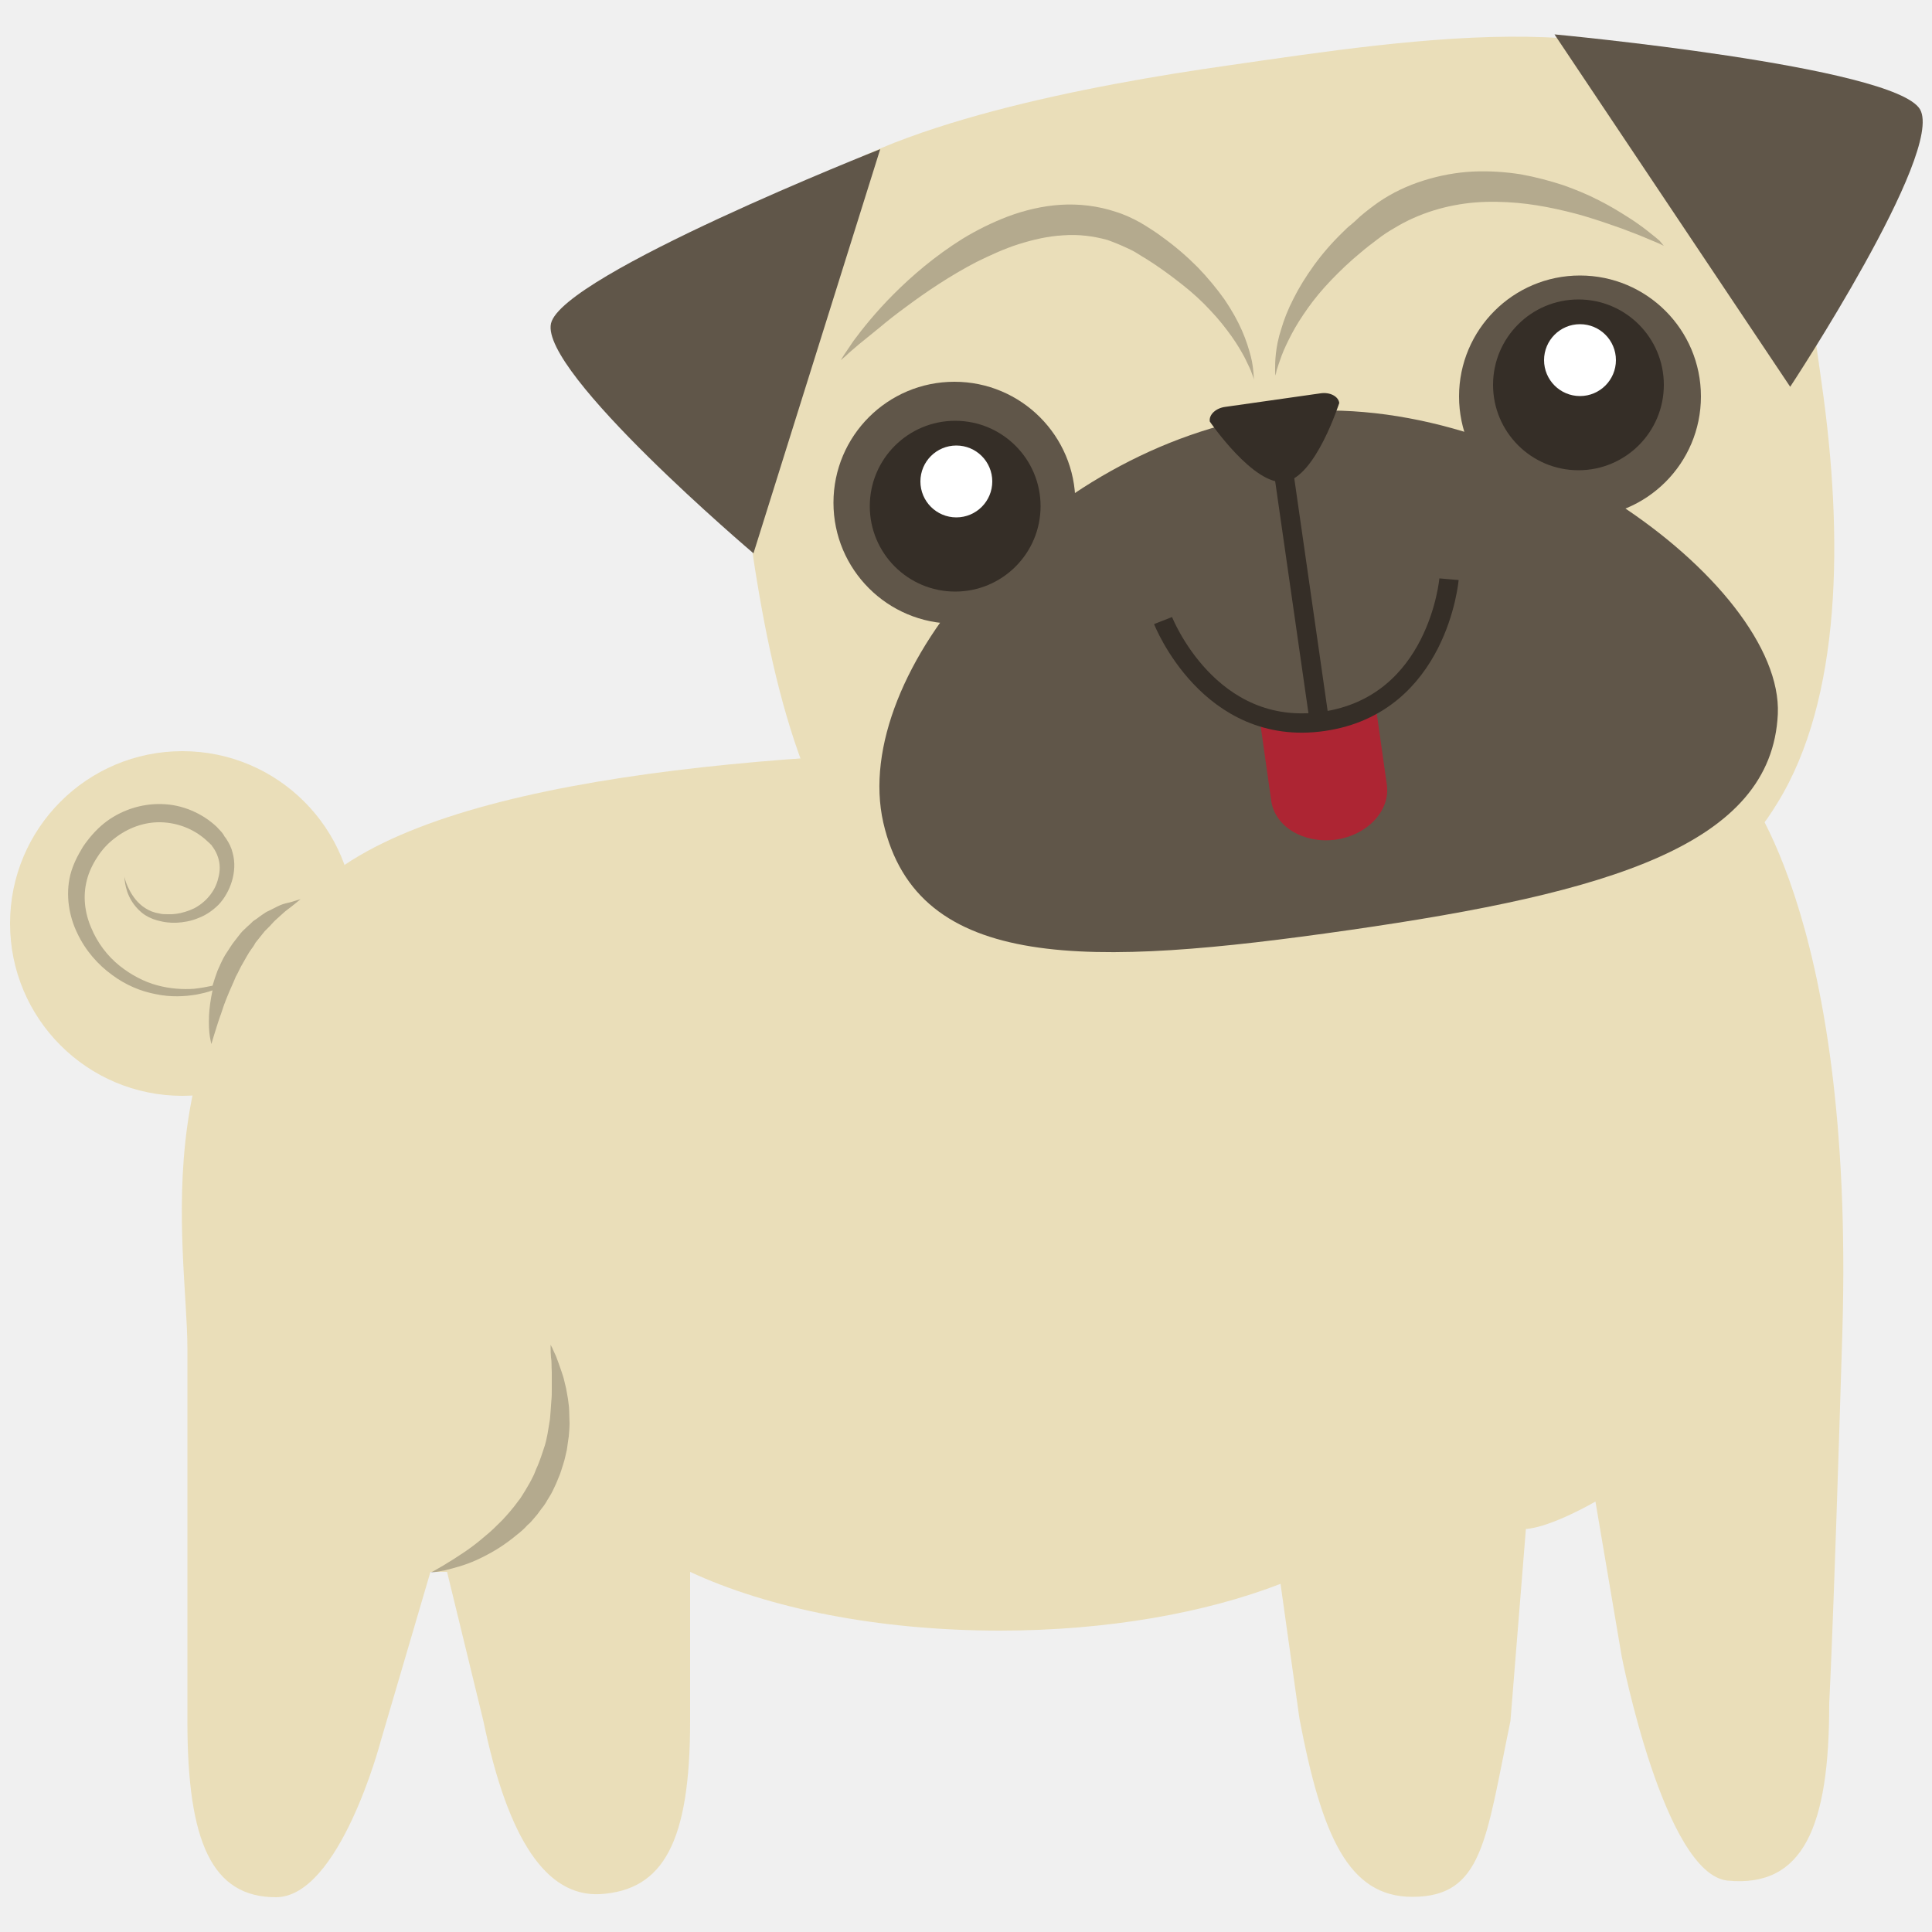
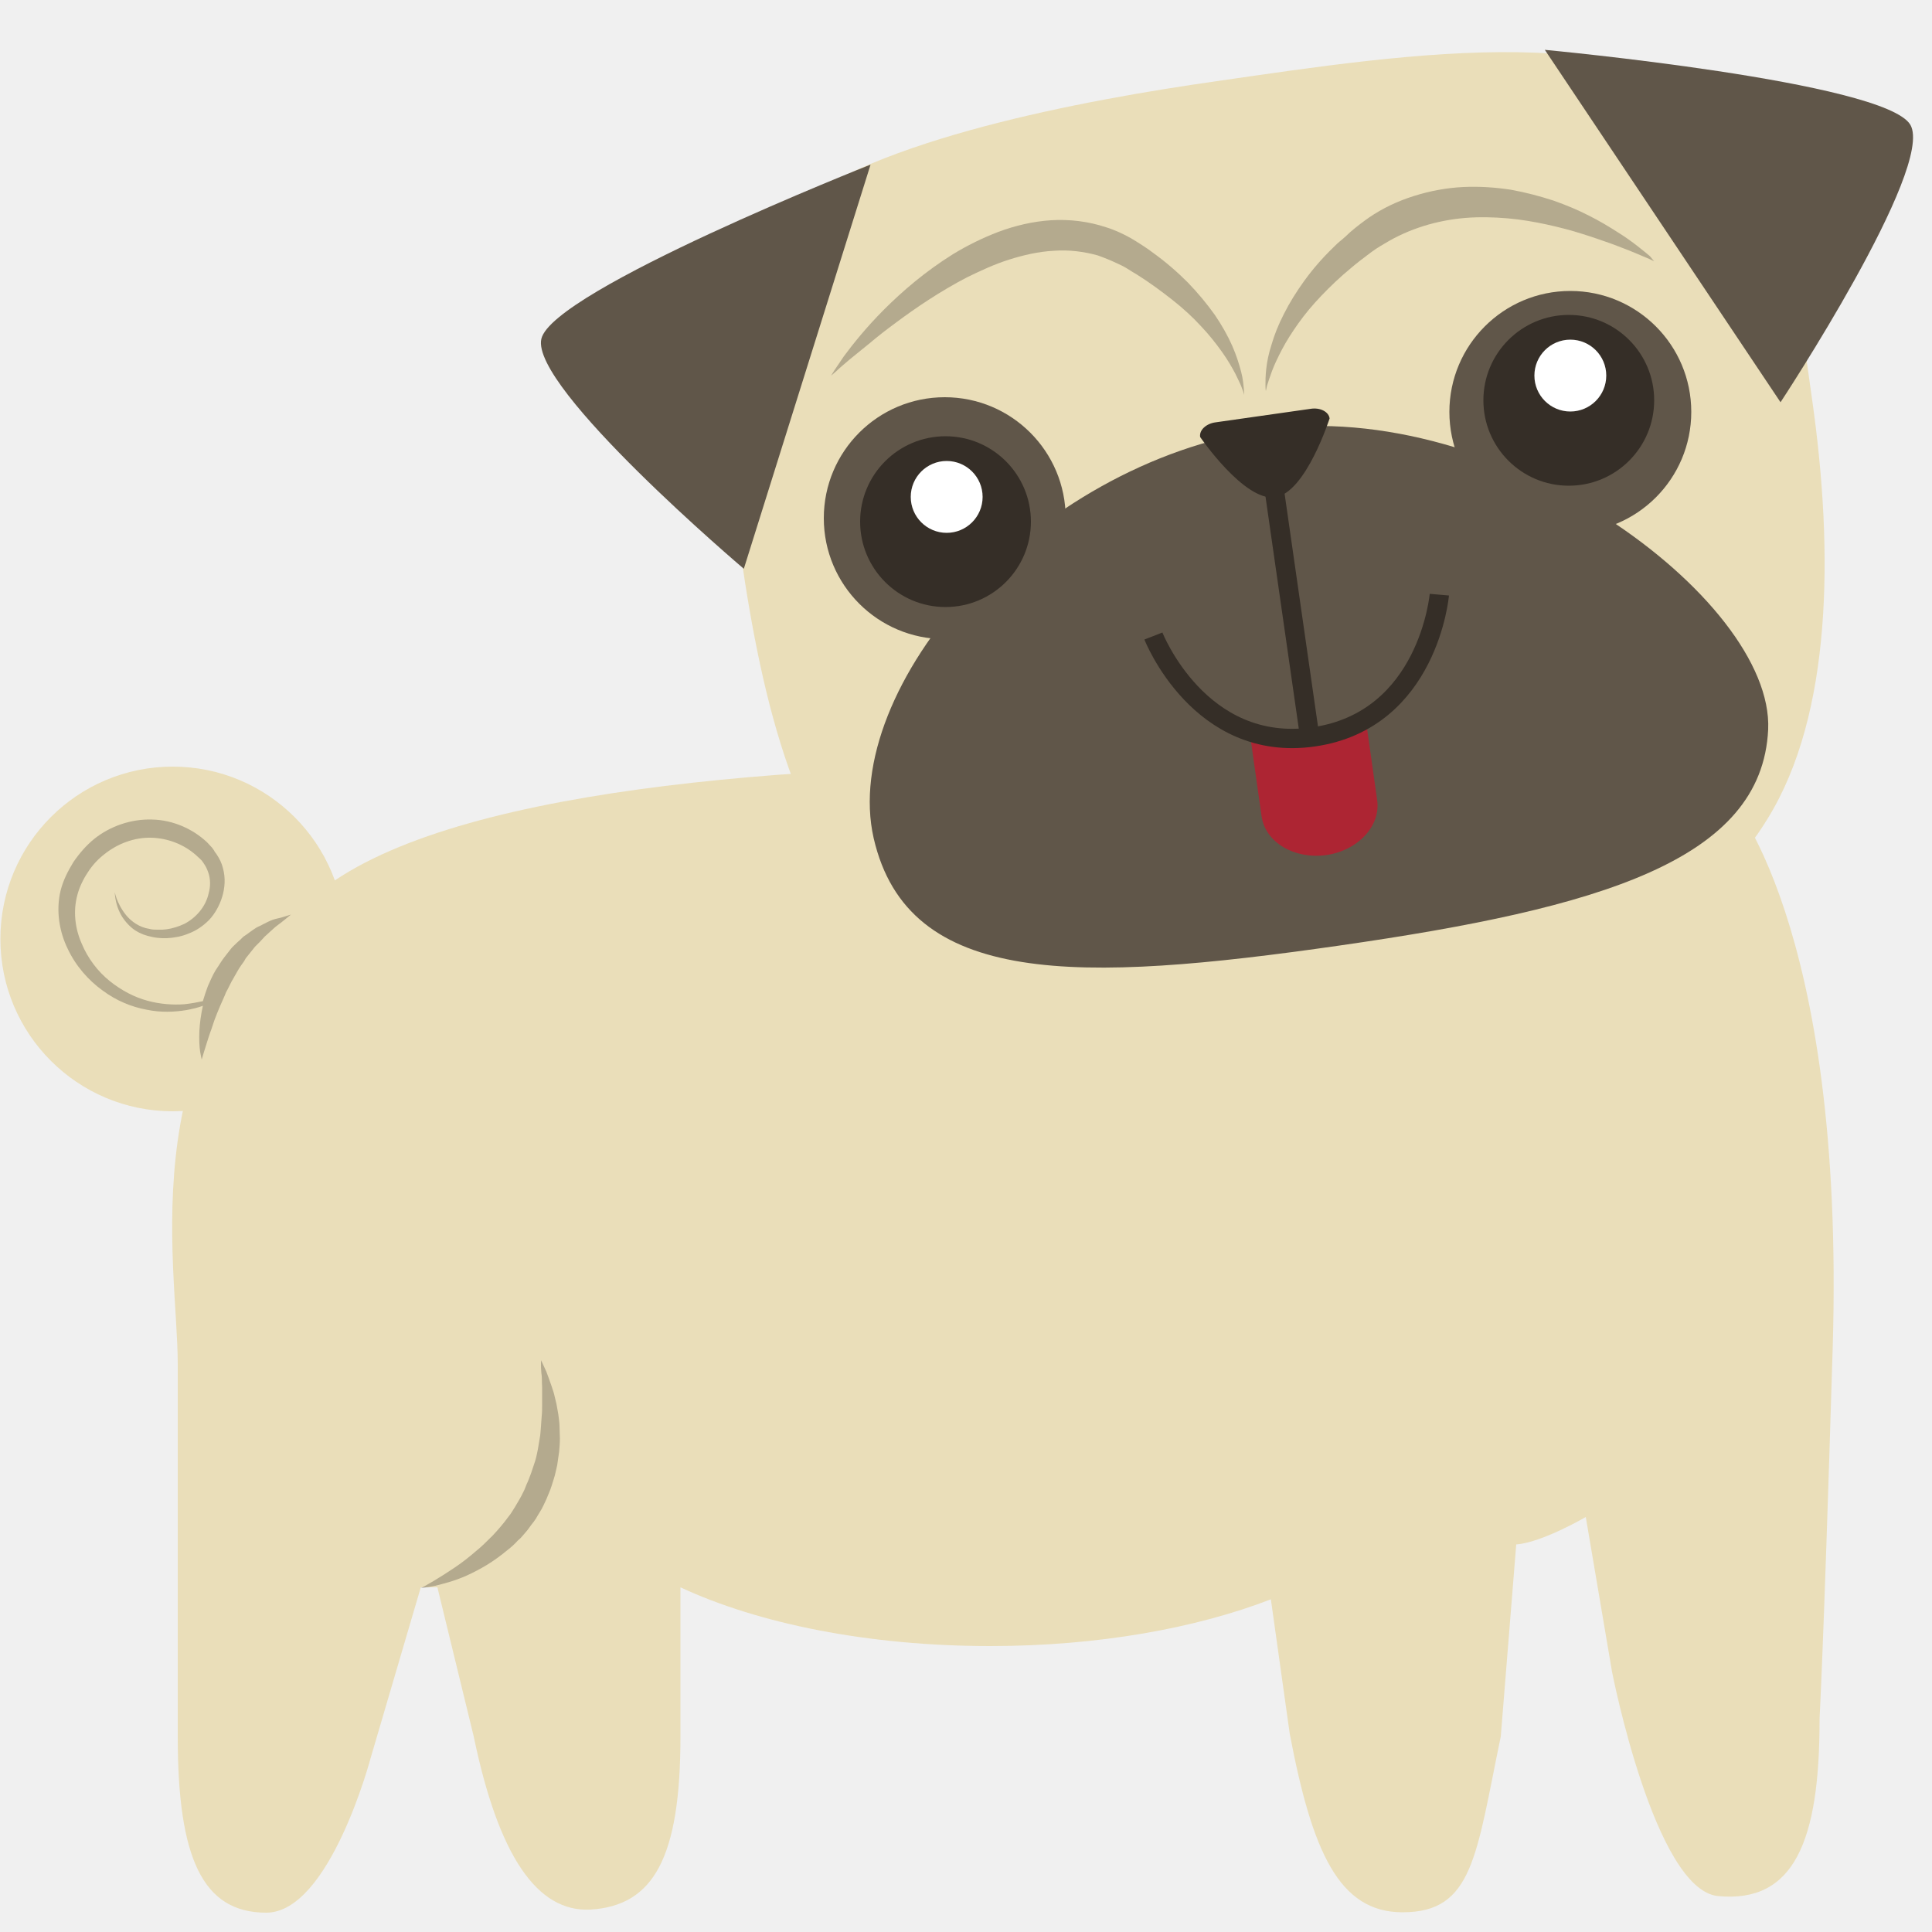
- <svg xmlns="http://www.w3.org/2000/svg" version="1.1" id="Layer_1" x="0px" y="0px" viewBox="-2.5 4 500 487" enable-background="new -2.5 4 500 487" xml:space="preserve" height="100px" width="100px">
+ <svg xmlns="http://www.w3.org/2000/svg" version="1.1" id="Layer_1" x="0px" y="0px" viewBox="0 0 500 487" enable-background="new -2.5 4 500 487" xml:space="preserve" height="100px" width="100px">
  <g id="Change1">
    <path fill="#EADEB9" d="M474.3,342.3c3.3-110.3-27.1-143-27.1-143s-289.7-28.9-362.2,23.2c-52,37.3-39,97.8-39,124l0,0V443   c0,31.3,6.4,45.5,22.9,45.5s27.1-40.3,27.1-40.3l12.9-43.9c1.4,0,2.8,0,4.3,0l9.4,38.6c6.4,30.9,16.4,45.5,30.2,44.8   c16.4-1,23.3-13.5,23.3-44.8v-38.6c20.2,9.4,48.6,15.2,80.2,15.2c27.8,0,53.2-4.6,72.6-12.1l4.9,34.9c5.8,30.4,12.7,46.1,29.2,46.1   c18.3,0,19-14.7,25.4-45.5l0,0l4-49.7c6.7-0.5,18-7.1,18-7.1l6.8,40.1c0,0,11,56.3,27.4,58c19.7,1.9,26.3-14.2,26.3-45.5   C470.8,438.8,471.7,428.2,474.3,342.3z" />
    <path fill="#EADEB9" d="M469,97.1c-3.9-27.2-5.7-47.7-19.8-69.2C429.1-2.9,363.5,7.5,315.6,14.4c-36.1,5.1-89.2,15.2-111.8,33.7   c-25,20.4-17.6,50.6-12.1,88.7c5.7,39.7,14.8,76.2,38.3,97.5c19.5,17.7,45.6,24.6,119.1,14.1s94.7-20.5,108.4-43.1   C474.1,178.4,474.6,136.6,469,97.1z" />
    <circle fill="#EADEB9" cx="44.7" cy="236.5" r="44.6" />
  </g>
  <g id="Change2">
    <path fill="#605649" d="M346.7,238.2c67.6-9.7,109.3-22.1,110.9-55.9c1.5-33.9-69.7-86.3-130.1-77.6s-110.2,66.9-101.4,105.7   C235,249.1,279.1,247.9,346.7,238.2z" />
    <circle fill="#605649" cx="406.4" cy="100.1" r="31.3" />
    <circle fill="#605649" cx="244.5" cy="127.6" r="31.3" />
    <path fill="#605649" d="M225.3,36.1l-32.8,104.6c0,0-55.3-46.9-52.4-59.5S225.3,36.1,225.3,36.1z" />
    <path fill="#605649" d="M399.8,6.4l61,91.2c0,0,40-60.7,33.6-71.8C487.8,14.6,399.8,6.4,399.8,6.4z" />
  </g>
  <path fill="#352E27" d="M330,122.2c-8,1.1-19.4-15.6-19.4-15.6c-0.3-1.8,1.6-3.5,4-3.8l24.6-3.5c2.5-0.4,4.7,0.8,4.9,2.5  C344.1,101.7,338,121,330,122.2z" />
  <g id="Change5">
    <path fill="#AD2533" d="M323.7,185l2.8,19.8c1,6.7,8.4,11.1,16.7,10c8.3-1.2,14.2-7.6,13.2-14.3l-2.8-19.8L323.7,185z" />
  </g>
  <line fill="none" stroke="#352E27" stroke-width="5" stroke-miterlimit="10" x1="329" y1="114.8" x2="339" y2="184.5" />
  <path fill="none" stroke="#352E27" stroke-width="5" stroke-miterlimit="10" d="M298.5,158.1c0,0,11.9,30.4,41.5,26.1  c29.7-4.3,32.5-36.8,32.5-36.8" />
  <g id="Change3">
    <circle fill="#352E27" cx="244.7" cy="128.5" r="22.1" />
    <circle fill="#352E27" cx="406" cy="97.1" r="22.1" />
  </g>
  <circle fill="#FFFFFF" cx="245" cy="122.1" r="9.3" />
  <circle fill="#FFFFFF" cx="406.4" cy="90.7" r="9.3" />
  <path fill="#AD2533" d="M235.7,81.4" />
  <g id="Change4">
    <g opacity="0.3">
      <path fill="#352E27" d="M108.9,404.5c0,0,0.3-0.1,0.8-0.4c0.5-0.3,1.2-0.7,2.1-1.2c0.9-0.5,1.9-1.2,3.1-1.9    c1.2-0.8,2.5-1.6,3.9-2.6c1.4-1,2.8-2.1,4.3-3.4c1.5-1.2,2.9-2.6,4.4-4.1c1.4-1.5,2.8-3.1,4.1-4.9c0.7-0.8,1.2-1.8,1.8-2.7    c0.5-0.9,1.1-1.8,1.6-2.8l0.7-1.4l0.6-1.5c0.5-1,0.8-2,1.2-3c0.2-0.5,0.3-1,0.5-1.5c0.2-0.5,0.3-1,0.5-1.5c0.3-1,0.5-2,0.7-3    c0.2-1,0.3-2,0.5-3c0.2-1,0.2-2,0.3-2.9c0.1-1,0.1-1.9,0.2-2.8s0.1-1.8,0.1-2.7c0-1.7,0-3.3,0-4.7c-0.1-1.4,0-2.7-0.2-3.7    c-0.1-1-0.1-1.8-0.1-2.4s0-0.9,0-0.9s0.1,0.3,0.4,0.8c0.2,0.5,0.6,1.3,1,2.2c0.4,1,0.8,2.2,1.3,3.6c0.2,0.7,0.5,1.4,0.7,2.2    c0.2,0.8,0.4,1.7,0.6,2.5c0.2,0.9,0.3,1.8,0.5,2.8c0.1,1,0.3,2,0.3,3c0,1.1,0.1,2.1,0.1,3.2s-0.1,2.3-0.2,3.4    c-0.2,1.2-0.3,2.3-0.5,3.5c-0.3,1.2-0.5,2.4-0.9,3.6c-0.4,1.2-0.7,2.4-1.2,3.5l-0.7,1.7l-0.8,1.7c-0.5,1.1-1.3,2.2-1.9,3.3    c-0.3,0.5-0.7,1-1.1,1.5c-0.4,0.5-0.7,1-1.1,1.5c-0.4,0.5-0.8,0.9-1.2,1.4c-0.4,0.5-0.8,0.9-1.3,1.3c-0.8,0.9-1.7,1.7-2.6,2.4    c-1.8,1.5-3.6,2.8-5.4,3.9c-1.8,1.1-3.6,2-5.1,2.7c-3.3,1.5-6.3,2.2-8.3,2.7C110.1,404.4,108.9,404.5,108.9,404.5z" />
    </g>
    <path opacity="0.3" fill="#352E27" enable-background="new    " d="M73,230.9c-0.6,0.2-1.4,0.3-2.3,0.6c-0.9,0.3-1.8,0.8-2.8,1.3   c-0.5,0.3-1.1,0.5-1.6,0.8c-0.5,0.3-1,0.7-1.6,1.1c-0.5,0.4-1.1,0.8-1.7,1.2c-0.5,0.5-1,1-1.6,1.5c-0.5,0.5-1.1,1-1.6,1.6   s-0.9,1.2-1.4,1.8c-1,1.2-1.7,2.5-2.6,3.8c-0.8,1.3-1.4,2.8-2,4.1c-0.5,1.3-0.9,2.6-1.3,3.9c-1.4,0.3-3,0.6-4.8,0.8   c-2.9,0.2-6.2,0-9.5-0.9c-3.4-0.9-6.8-2.7-9.8-5.1c-3.1-2.5-5.7-5.9-7.3-9.8c-1.7-3.9-2.2-8.3-1.1-12.4c0.5-2,1.5-4.1,2.7-5.9   c1.2-1.9,2.7-3.5,4.4-4.8c3.4-2.7,7.7-4.3,12-4.2s8.4,1.7,11.5,4.4c0.4,0.4,0.7,0.6,1.1,1l0.6,0.6l0.1,0.2c0-0.1,0,0.1,0.1,0.1   l0.2,0.3c0.5,0.7,0.9,1.5,1.2,2.4c0.6,1.7,0.6,3.6,0.1,5.4c-0.8,3.6-3.4,6.4-6.3,7.9c-1.5,0.7-3.1,1.2-4.6,1.4   c-0.4,0-0.7,0.1-1.1,0.1c-0.4,0-0.8,0-1.2,0c-0.7,0-1.4,0-2.1-0.2c-2.7-0.4-4.8-2-6.1-3.6c-1.3-1.6-2-3.2-2.4-4.2   c-0.4-1.1-0.5-1.7-0.5-1.7s0,0.6,0.2,1.8c0.2,1.1,0.6,2.8,1.8,4.7c0.6,0.9,1.4,1.9,2.5,2.8c1.1,0.9,2.5,1.6,4,2   c0.8,0.2,1.6,0.4,2.5,0.5c0.4,0,0.8,0.1,1.2,0.1s0.9,0,1.3,0c1.8-0.1,3.7-0.4,5.6-1.2c1.9-0.7,3.7-1.9,5.3-3.5   c1.5-1.6,2.7-3.7,3.4-6c0.7-2.3,0.9-4.9,0.2-7.4c-0.3-1.3-0.9-2.5-1.7-3.7l-0.3-0.4c-0.1-0.1-0.1-0.1-0.2-0.3l-0.1-0.2l-0.5-0.7   c-0.4-0.4-0.9-1-1.3-1.4c-3.7-3.5-8.9-5.8-14.2-5.9c-5.4-0.2-10.9,1.7-15,5c-2.1,1.7-3.9,3.8-5.4,6c-1.4,2.3-2.6,4.6-3.3,7.3   c-1.3,5.3-0.3,10.8,1.8,15.1c2.1,4.5,5.4,8.2,9,10.8c3.6,2.7,7.6,4.3,11.4,5c3.8,0.8,7.4,0.6,10.4,0.1c1.5-0.3,2.9-0.6,4.2-1.1   c-0.5,2.3-0.8,4.5-0.9,6.5c-0.1,2.3,0,4.1,0.2,5.4c0.2,1.2,0.4,2,0.4,2s0.2-0.7,0.6-2c0.4-1.2,0.9-3,1.6-5c0.4-1,0.7-2.1,1.1-3.2   s0.9-2.3,1.4-3.5s1.1-2.4,1.6-3.7c0.7-1.2,1.2-2.5,1.9-3.6c0.7-1.2,1.3-2.4,2.1-3.5c0.4-0.5,0.8-1.1,1.1-1.7c0.4-0.5,0.8-1,1.2-1.5   c0.4-0.5,0.8-1,1.2-1.5c0.4-0.4,0.9-0.9,1.3-1.3c0.4-0.4,0.8-0.9,1.2-1.3c0.4-0.4,0.8-0.7,1.2-1.1c0.8-0.7,1.5-1.4,2.2-1.9   c0.7-0.5,1.3-1,1.8-1.4c1-0.8,1.6-1.3,1.6-1.3S74.3,230.5,73,230.9z" />
    <g opacity="0.3">
      <path fill="#352E27" d="M215.1,90.7c0,0,0.3-0.5,0.8-1.3c0.6-0.9,1.4-2.1,2.5-3.7c2.3-3.1,5.7-7.4,10.4-12.1s10.6-9.8,17.8-14.3    c3.6-2.2,7.6-4.2,11.8-5.8c4.3-1.6,8.9-2.7,13.6-3c4.8-0.3,9.7,0.3,14.2,1.8c2.3,0.7,4.4,1.7,6.4,2.8c1,0.6,2,1.2,2.9,1.8    s1.7,1.1,2.6,1.8c3.5,2.5,6.5,5.1,9.3,7.9c2.7,2.8,5,5.6,7,8.4c1.9,2.8,3.4,5.5,4.5,8s1.8,4.8,2.3,6.7c0.5,1.9,0.6,3.4,0.7,4.4    c0.1,1,0.1,1.6,0.1,1.6s-0.1-0.5-0.5-1.5c-0.3-1-1-2.3-1.8-4c-0.9-1.7-2-3.6-3.5-5.7c-1.5-2.1-3.3-4.4-5.4-6.6    c-2.1-2.3-4.6-4.6-7.4-6.8c-2.8-2.2-5.9-4.5-9.1-6.5c-0.8-0.5-1.7-1-2.6-1.6c-0.8-0.5-1.6-0.9-2.5-1.3c-1.7-0.8-3.4-1.5-5.1-2.1    c-3.6-1-7.5-1.5-11.4-1.2c-3.9,0.2-7.8,1.1-11.6,2.3s-7.4,2.9-10.9,4.6c-6.9,3.6-13.1,7.8-18.2,11.6c-2.6,1.9-4.9,3.7-6.9,5.4    c-2,1.6-3.8,3.1-5.3,4.3c-1.4,1.2-2.6,2.2-3.3,2.9C215.5,90.4,215.1,90.7,215.1,90.7z" />
    </g>
    <g opacity="0.3">
      <path fill="#352E27" d="M428.1,61.1c0,0-0.5-0.2-1.3-0.6c-0.9-0.4-2.1-0.9-3.8-1.6c-1.6-0.7-3.6-1.4-5.9-2.3    c-2.3-0.8-4.8-1.7-7.7-2.6c-2.8-0.9-5.9-1.7-9.1-2.4c-3.2-0.7-6.7-1.3-10.2-1.6c-3.5-0.3-7.2-0.4-10.9-0.1    c-3.6,0.3-7.3,1-10.8,2.1c-3.5,1.1-6.9,2.6-10,4.5c-1.6,0.9-3.1,1.9-4.5,3c-1.6,1.2-2.9,2.2-4.3,3.4c-2.8,2.3-5.3,4.7-7.6,7.1    c-2.3,2.4-4.3,4.8-6,7.2c-1.7,2.4-3.1,4.6-4.2,6.7c-1.1,2.1-2,4-2.6,5.6c-0.6,1.6-1,2.9-1.3,3.8c-0.2,0.9-0.3,1.4-0.3,1.4    s-0.1-0.5-0.1-1.5s0-2.4,0.2-4.2c0.2-1.8,0.6-4,1.4-6.4c0.7-2.4,1.7-5,3.2-7.9c1.4-2.8,3.2-5.7,5.3-8.6c2.1-2.9,4.6-5.8,7.4-8.5    c0.7-0.7,1.4-1.4,2.2-2c0.8-0.7,1.5-1.3,2.2-2c1.5-1.3,3.2-2.6,4.9-3.8c3.5-2.4,7.5-4.3,11.7-5.6c4.1-1.3,8.5-2.1,12.7-2.3    c4.2-0.2,8.4,0.1,12.3,0.7c3.9,0.7,7.6,1.7,11,2.8c3.4,1.2,6.5,2.5,9.2,3.9c2.8,1.4,5.1,2.8,7.3,4.2c2.1,1.3,3.9,2.6,5.3,3.7    c1.4,1.1,2.5,2,3.2,2.6C427.7,60.7,428.1,61.1,428.1,61.1z" />
    </g>
  </g>
</svg>
